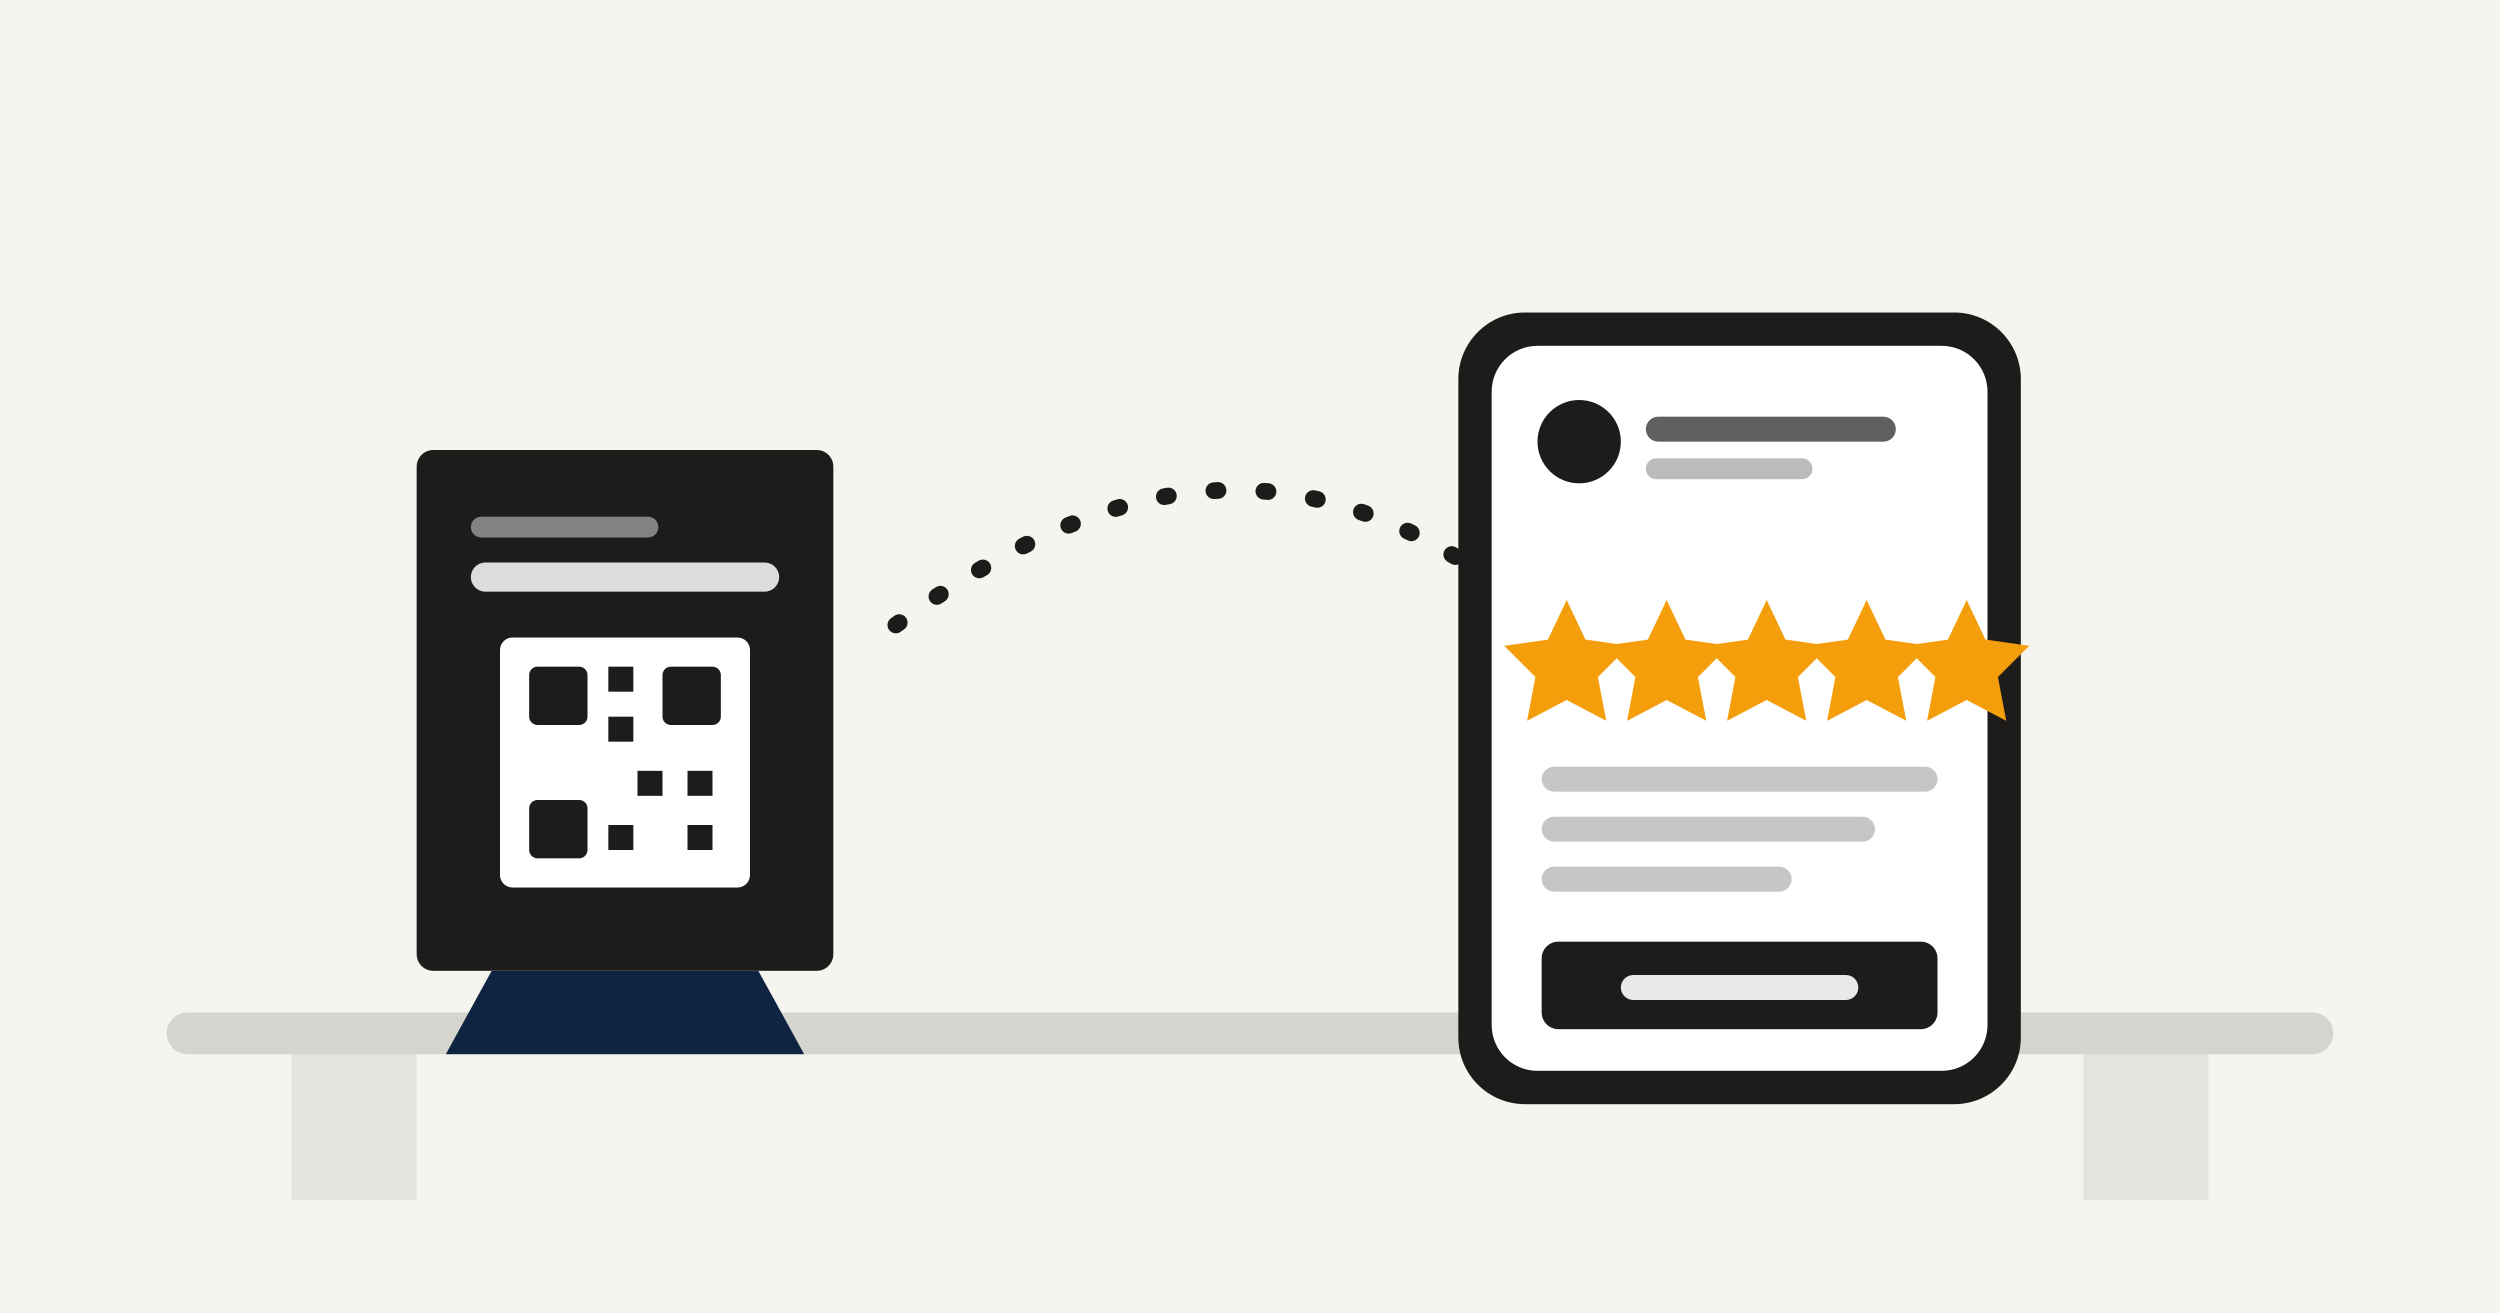
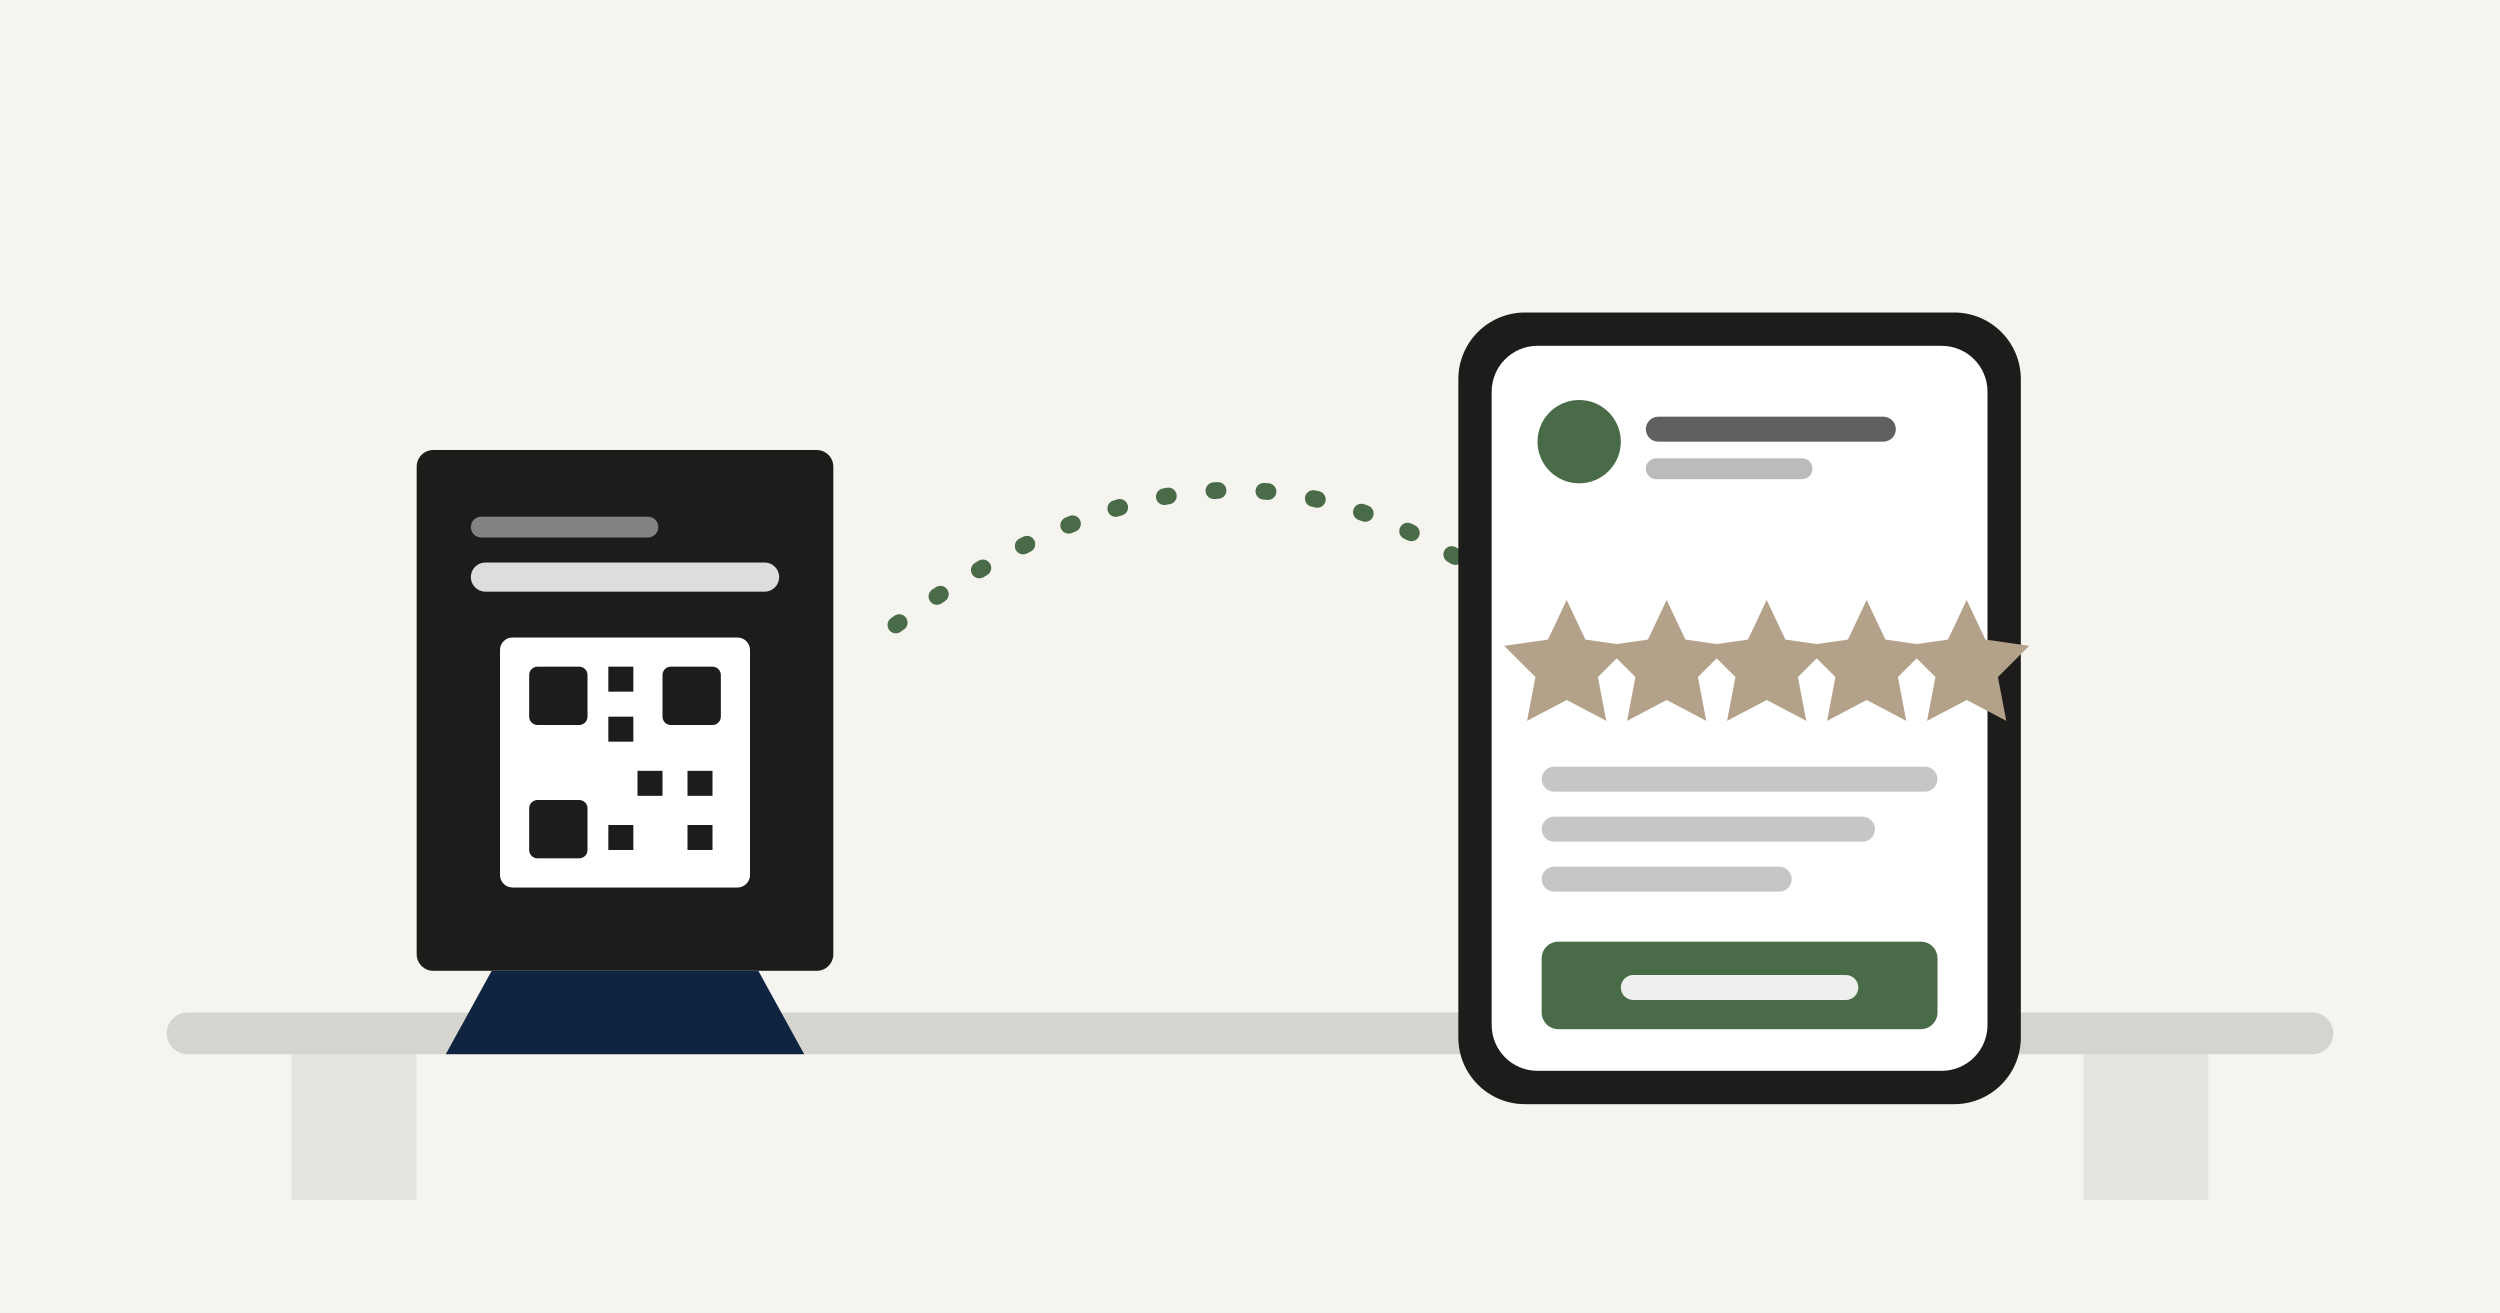
<svg xmlns="http://www.w3.org/2000/svg" viewBox="0 0 1200 630" width="1200" height="630" role="img" aria-label="Kunde ved disken der giver fem stjerner på sin telefon efter at have scannet en stander">
  <rect width="1200" height="630" fill="#f6f4ee" />
  <rect x="80" y="486" width="1040" height="20" rx="10" fill="#1e1c1a" opacity="0.15" />
  <rect x="140" y="506" width="60" height="70" fill="#1e1c1a" opacity="0.08" />
  <rect x="1000" y="506" width="60" height="70" fill="#1e1c1a" opacity="0.08" />
  <g>
    <rect x="200" y="216" width="200" height="250" rx="8" fill="#1e1c1a" />
    <rect x="226" y="248" width="90" height="10" rx="5" fill="#ffffff" opacity="0.45" />
    <rect x="226" y="270" width="148" height="14" rx="7" fill="#ffffff" opacity="0.85" />
    <rect x="240" y="306" width="120" height="120" rx="6" fill="#ffffff" />
    <g fill="#1e1c1a">
      <rect x="254" y="320" width="28" height="28" rx="4" />
      <rect x="318" y="320" width="28" height="28" rx="4" />
      <rect x="254" y="384" width="28" height="28" rx="4" />
      <rect x="292" y="320" width="12" height="12" />
      <rect x="292" y="344" width="12" height="12" />
      <rect x="306" y="370" width="12" height="12" />
      <rect x="330" y="370" width="12" height="12" />
      <rect x="292" y="396" width="12" height="12" />
      <rect x="330" y="396" width="12" height="12" />
    </g>
    <path d="M236 466l-22 40h172l-22-40z" fill="#0f2440" />
  </g>
-   <path d="M430 300 C 540 220, 620 220, 700 268" stroke="#1e1c1a" stroke-width="8" fill="none" stroke-linecap="round" stroke-dasharray="2 22" />
+   <path d="M430 300 C 540 220, 620 220, 700 268" stroke="#4a6b47" stroke-width="8" fill="none" stroke-linecap="round" stroke-dasharray="2 22" />
  <g>
    <rect x="700" y="150" width="270" height="380" rx="32" fill="#1e1c1a" />
    <rect x="716" y="166" width="238" height="348" rx="22" fill="#ffffff" />
-     <circle cx="758" cy="212" r="20" fill="#1e1c1a" />
+     <circle cx="758" cy="212" r="20" fill="#4a6b47" />
    <rect x="790" y="200" width="120" height="12" rx="6" fill="#1e1c1a" opacity="0.7" />
    <rect x="790" y="220" width="80" height="10" rx="5" fill="#1e1c1a" opacity="0.3" />
-     <g fill="#f59e0b">
+     <g fill="#b4a189">
      <path d="M752 288l9 19 21 3-15 15 4 21-19-10-19 10 4-21-15-15 21-3z" />
      <path d="M800 288l9 19 21 3-15 15 4 21-19-10-19 10 4-21-15-15 21-3z" />
      <path d="M848 288l9 19 21 3-15 15 4 21-19-10-19 10 4-21-15-15 21-3z" />
      <path d="M896 288l9 19 21 3-15 15 4 21-19-10-19 10 4-21-15-15 21-3z" />
      <path d="M944 288l9 19 21 3-15 15 4 21-19-10-19 10 4-21-15-15 21-3z" />
    </g>
    <rect x="740" y="368" width="190" height="12" rx="6" fill="#1e1c1a" opacity="0.25" />
    <rect x="740" y="392" width="160" height="12" rx="6" fill="#1e1c1a" opacity="0.25" />
    <rect x="740" y="416" width="120" height="12" rx="6" fill="#1e1c1a" opacity="0.25" />
-     <rect x="740" y="452" width="190" height="42" rx="8" fill="#1e1c1a" />
+     <rect x="740" y="452" width="190" height="42" rx="8" fill="#4a6b47" />
    <rect x="778" y="468" width="114" height="12" rx="6" fill="#ffffff" opacity="0.9" />
  </g>
</svg>
